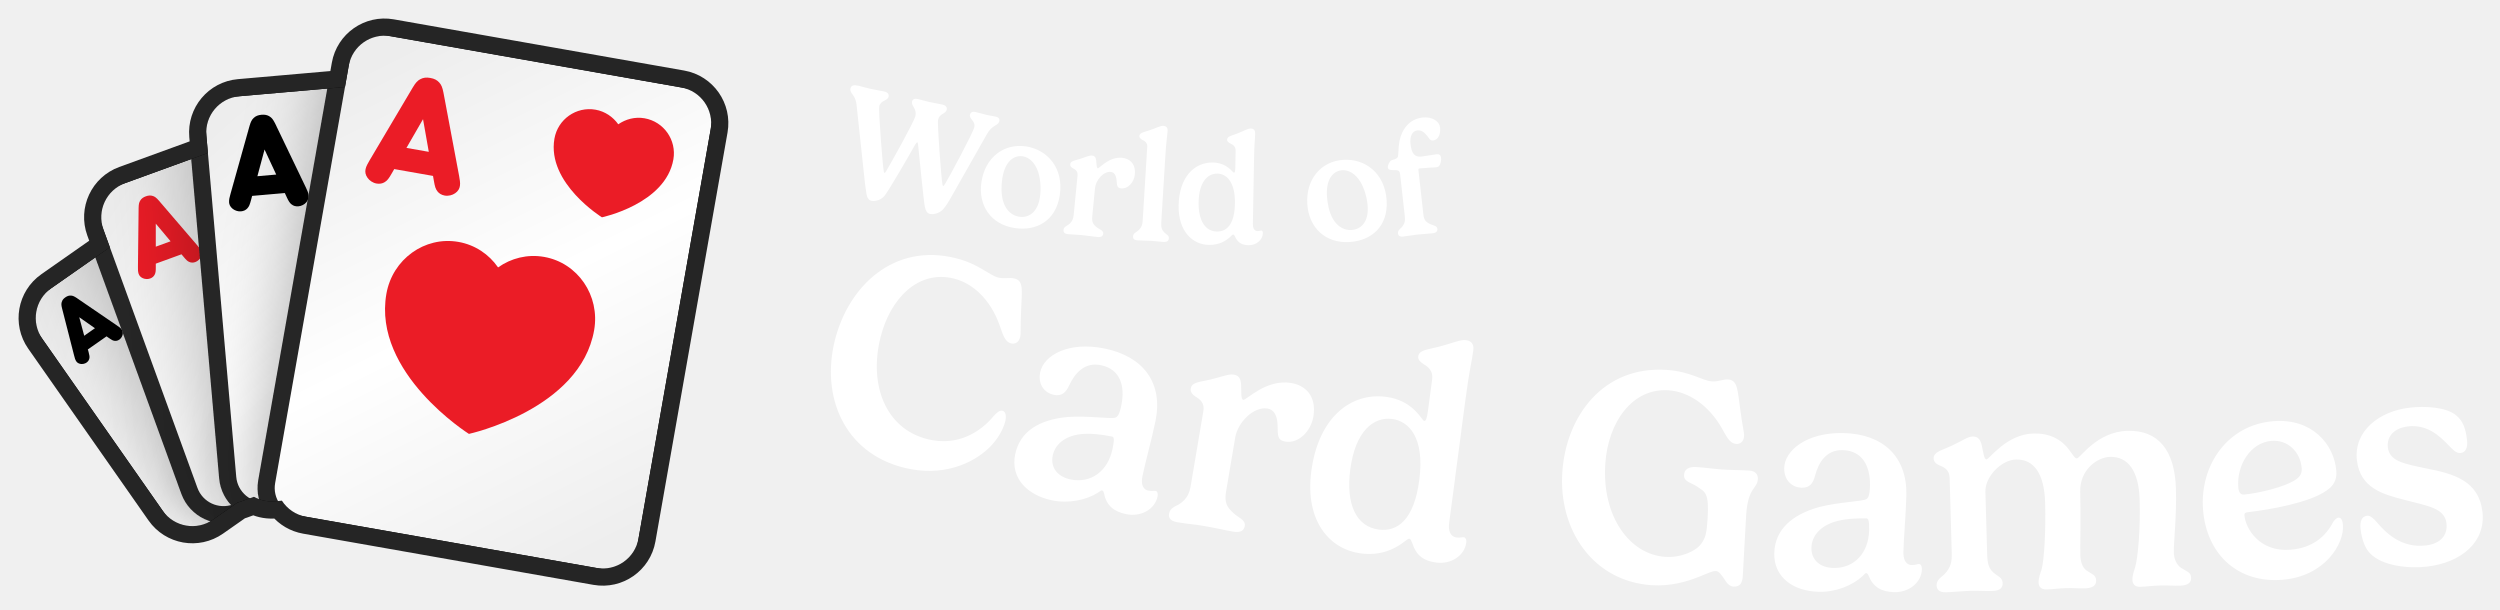
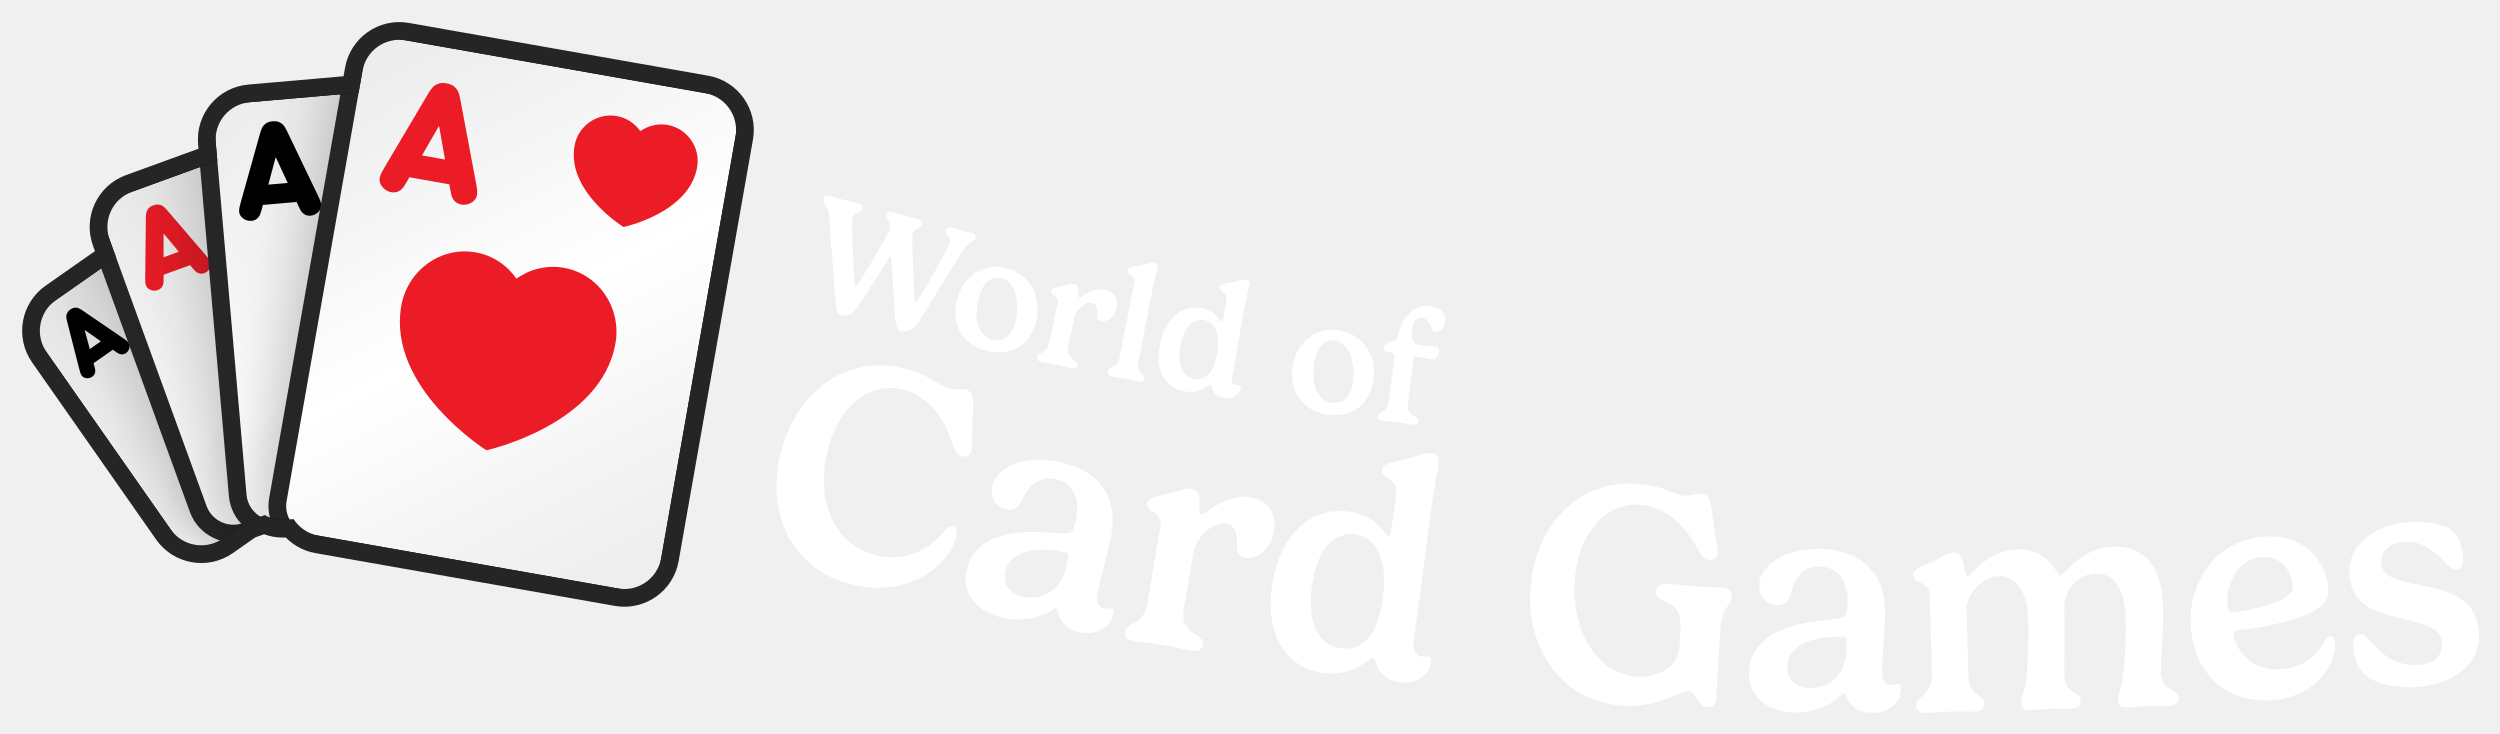
- <svg xmlns="http://www.w3.org/2000/svg" xmlns:xlink="http://www.w3.org/1999/xlink" viewBox="-3.03 -3.03 439.03 107.04" width="439.03" height="107.04">
+ <svg xmlns="http://www.w3.org/2000/svg" xmlns:xlink="http://www.w3.org/1999/xlink" viewBox="-3.54 -3.54 425.9 125.01" width="425.9" height="125.01">
  <defs>
    <rect id="path-1" x="0" y="0" width="5464" height="1280" />
    <rect id="path-3" x="0" y="0" width="1279.966" height="1280" />
    <path d="M654.667,7.381 L1041.451,230.691 C1067.755,245.877 1076.767,279.512 1061.581,305.816 L747.051,850.597 C731.865,876.902 698.23,885.914 671.926,870.727 L285.142,647.418 C271.344,639.451 262.304,626.408 259.019,612.01 L248.673,609.238 C237.588,606.268 228.207,600.115 221.247,592.027 L200.473,592.025 C198.498,592.025 196.547,591.921 194.626,591.718 L151.468,603.281 C122.13,611.142 91.974,593.731 84.112,564.393 L1.886,257.522 C-5.975,228.183 11.436,198.027 40.774,190.166 L145.477,162.11 L145.477,133.795 C145.477,103.422 170.1,78.799 200.473,78.799 L333.867,78.799 L340.716,53.24 C348.577,23.901 378.734,6.491 408.072,14.352 L563.147,55.903 L579.542,27.511 C594.728,1.207 628.363,-7.806 654.667,7.381 Z" id="path-5" />
    <filter x="-59.0%" y="-44.4%" width="218.0%" height="188.8%" filterUnits="objectBoundingBox" id="filter-7">
      <feOffset dx="0" dy="0" in="SourceAlpha" result="shadowOffsetOuter1" />
      <feGaussianBlur stdDeviation="64" in="shadowOffsetOuter1" result="shadowBlurOuter1" />
      <feColorMatrix values="0 0 0 0 0   0 0 0 0 0   0 0 0 0 0  0 0 0 0.32 0" type="matrix" in="shadowBlurOuter1" result="shadowMatrixOuter1" />
      <feMerge>
        <feMergeNode in="shadowMatrixOuter1" />
        <feMergeNode in="SourceGraphic" />
      </feMerge>
    </filter>
    <linearGradient x1="21.639%" y1="0%" x2="78.361%" y2="100%" id="linearGradient-8">
      <stop stop-color="#EDEDED" offset="0%" />
      <stop stop-color="#FFFFFF" offset="50.295%" />
      <stop stop-color="#EEEEEE" offset="100%" />
    </linearGradient>
    <filter x="-49.2%" y="-37.0%" width="198.3%" height="174.0%" filterUnits="objectBoundingBox" id="filter-9">
      <feOffset dx="0" dy="0" in="SourceAlpha" result="shadowOffsetOuter1" />
      <feGaussianBlur stdDeviation="64" in="shadowOffsetOuter1" result="shadowBlurOuter1" />
      <feColorMatrix values="0 0 0 0 0   0 0 0 0 0   0 0 0 0 0  0 0 0 0.32 0" type="matrix" in="shadowBlurOuter1" result="shadowMatrixOuter1" />
      <feMerge>
        <feMergeNode in="shadowMatrixOuter1" />
        <feMergeNode in="SourceGraphic" />
      </feMerge>
    </filter>
    <linearGradient x1="21.639%" y1="0%" x2="78.361%" y2="100%" id="linearGradient-10">
      <stop stop-color="#EDEDED" offset="0%" />
      <stop stop-color="#FFFFFF" offset="50.295%" />
      <stop stop-color="#EEEEEE" offset="100%" />
    </linearGradient>
    <filter x="-41.0%" y="-30.9%" width="181.9%" height="161.7%" filterUnits="objectBoundingBox" id="filter-11">
      <feOffset dx="0" dy="0" in="SourceAlpha" result="shadowOffsetOuter1" />
      <feGaussianBlur stdDeviation="64" in="shadowOffsetOuter1" result="shadowBlurOuter1" />
      <feColorMatrix values="0 0 0 0 0   0 0 0 0 0   0 0 0 0 0  0 0 0 0.32 0" type="matrix" in="shadowBlurOuter1" result="shadowMatrixOuter1" />
      <feMerge>
        <feMergeNode in="shadowMatrixOuter1" />
        <feMergeNode in="SourceGraphic" />
      </feMerge>
    </filter>
    <linearGradient x1="21.639%" y1="0%" x2="78.361%" y2="100%" id="linearGradient-12">
      <stop stop-color="#EDEDED" offset="0%" />
      <stop stop-color="#FFFFFF" offset="50.295%" />
      <stop stop-color="#EEEEEE" offset="100%" />
    </linearGradient>
    <filter x="-34.1%" y="-25.7%" width="168.3%" height="151.4%" filterUnits="objectBoundingBox" id="filter-13">
      <feOffset dx="0" dy="0" in="SourceAlpha" result="shadowOffsetOuter1" />
      <feGaussianBlur stdDeviation="64" in="shadowOffsetOuter1" result="shadowBlurOuter1" />
      <feColorMatrix values="0 0 0 0 0   0 0 0 0 0   0 0 0 0 0  0 0 0 0.32 0" type="matrix" in="shadowBlurOuter1" result="shadowMatrixOuter1" />
      <feMerge>
        <feMergeNode in="shadowMatrixOuter1" />
        <feMergeNode in="SourceGraphic" />
      </feMerge>
    </filter>
    <linearGradient x1="21.639%" y1="0%" x2="78.361%" y2="100%" id="linearGradient-14">
      <stop stop-color="#EDEDED" offset="0%" />
      <stop stop-color="#FFFFFF" offset="50.295%" />
      <stop stop-color="#EEEEEE" offset="100%" />
    </linearGradient>
  </defs>
  <g transform="translate(-11.594,-23.478) scale(0.11594)">
    <mask id="mask-4" fill="white">
      <use xlink:href="#path-3" />
    </mask>
    <g id="Mask" />
    <g id="Group" stroke-width="1" fill-rule="evenodd" mask="url(#mask-4)">
      <g transform="translate(700.504, 678.0126) rotate(-20) translate(-700.504, -678.0126)translate(166.0272, 238.9585)">
        <g transform="translate(-0, -0)">
          <mask id="mask-6" fill="white">
            <use xlink:href="#path-5" />
          </mask>
          <path stroke="#252525" stroke-width="26" d="M661.167,-3.877 L1047.951,219.432 C1080.473,238.209 1091.616,279.794 1072.839,312.316 L758.31,857.097 C739.533,889.619 697.948,900.762 665.426,881.986 L278.642,658.676 C264.448,650.481 253.966,637.684 248.632,622.685 L245.308,621.795 C234.009,618.767 223.884,612.979 215.705,605.026 L200.473,605.025 C198.91,605.025 197.353,604.972 195.803,604.861 L154.833,615.838 C118.559,625.557 81.275,604.031 71.555,567.758 L-10.671,260.886 C-20.39,224.613 1.136,187.328 37.41,177.609 L132.477,152.135 L132.477,133.795 C132.477,96.242 162.92,65.799 200.473,65.799 L323.892,65.799 L328.159,49.875 C337.879,13.602 375.163,-7.925 411.436,1.795 L556.877,40.764 L568.283,21.011 C587.06,-11.511 628.645,-22.654 661.167,-3.877 Z" />
          <g mask="url(#mask-6)">
            <g transform="translate(-12.346, -20.1207)">
              <g id="small_spade_1" filter="url(#filter-7)" transform="translate(210.9129, 389.3938) rotate(-15) translate(-210.9129, -389.3938)translate(49.8576, 175.5497)">
                <rect id="Background" stroke="#252525" stroke-width="26" fill="url(#linearGradient-8)" x="-13" y="-13" width="348.11" height="453.688" rx="54.996" />
                <path d="M243.897,27.593 C243.897,27.593 294.439,46.921 294.501,83.212 C294.501,98.995 281.209,111.813 264.79,111.831 C259.556,111.836 254.629,110.478 250.35,108.157 L256.538,128.766 L231.229,128.766 L237.404,108.197 C233.153,110.517 228.26,111.881 223.047,111.892 C206.62,111.901 193.284,99.118 193.266,83.326 C193.205,47.045 243.897,27.593 243.897,27.593 Z" id="Spade-small" fill="#000000" />
                <path d="M24.778,103.856 L51.007,34.253 C52.733,29.769 54.044,27.838 56.046,26.251 C58.462,24.32 61.015,23.561 64.605,23.561 C68.194,23.561 70.748,24.32 73.164,26.251 C75.165,27.838 76.477,29.769 78.202,34.253 L104.431,103.856 C106.709,109.926 108.228,114.686 103.603,119.308 C101.463,121.446 98.219,122.895 94.906,122.895 C92.214,122.895 89.798,121.998 88.073,120.412 C86.002,118.549 85.105,116.687 83.31,111.72 L81.861,107.719 L47.349,107.719 L45.899,111.72 C44.105,116.687 43.207,118.549 41.137,120.412 C39.411,121.998 36.995,122.895 34.303,122.895 C30.99,122.895 27.746,121.446 25.606,119.308 C20.982,114.686 22.5,109.926 24.778,103.856 Z M74.544,87.576 L64.605,60.259 L54.665,87.576 L74.544,87.576 Z" id="A" fill="#000000" />
              </g>
              <g id="small_diamond_1" filter="url(#filter-9)" transform="translate(351.0898, 355.5329) rotate(-360) translate(-351.0898, -355.5329)translate(157.8235, 98.9199)">
                <rect id="Background" stroke="#252525" stroke-width="26" fill="url(#linearGradient-10)" x="-13" y="-13" width="412.533" height="539.226" rx="54.996" />
                <polygon id="Diamond-small" fill="#EB1B28" points="300.954 22.074 353.401 93.826 300.954 165.557 248.485 93.826" />
                <path d="M29.802,125.878 L61.277,42.355 C63.348,36.974 64.921,34.657 67.323,32.753 C70.222,30.435 73.287,29.524 77.594,29.524 C81.901,29.524 84.966,30.435 87.865,32.753 C90.267,34.657 91.841,36.974 93.911,42.355 L125.386,125.878 C128.119,133.163 129.942,138.875 124.392,144.421 C121.824,146.987 117.932,148.725 113.956,148.725 C110.725,148.725 107.826,147.649 105.756,145.745 C103.271,143.51 102.194,141.275 100.041,135.315 L98.301,130.514 L56.887,130.514 L55.148,135.315 C52.994,141.275 51.917,143.51 49.432,145.745 C47.362,147.649 44.463,148.725 41.232,148.725 C37.257,148.725 33.364,146.987 30.796,144.421 C25.247,138.875 27.069,133.163 29.802,125.878 Z M89.521,106.343 L77.594,73.562 L65.667,106.343 L89.521,106.343 Z" id="A" fill="#EB1B28" />
              </g>
              <g id="small_clover_1" filter="url(#filter-11)" transform="translate(511.6136, 377.7066) rotate(-345) translate(-511.6136, -377.7066)translate(279.6941, 69.771)">
                <rect id="Background" stroke="#252525" stroke-width="26" fill="url(#linearGradient-12)" x="-13" y="-13" width="489.839" height="641.871" rx="54.996" />
                <path d="M347.866,39.734 C367.599,39.734 383.595,55.536 383.595,75.06 C383.595,84.425 379.905,92.946 373.883,99.274 C378.307,97.333 383.203,96.253 388.353,96.253 C408.072,96.253 424.081,112.082 424.081,131.58 C424.081,151.104 408.072,166.919 388.353,166.919 C372.39,166.919 358.858,156.556 354.282,142.251 C354.334,142.684 354.408,143.092 354.506,143.474 C358.945,160.826 367.798,185.424 367.798,185.424 L328,185.424 C328,185.424 336.827,160.734 341.253,143.474 C341.354,143.079 341.428,142.656 341.479,142.206 C336.916,156.534 323.372,166.919 307.393,166.919 C287.646,166.919 271.677,151.104 271.677,131.58 C271.677,112.082 287.646,96.253 307.393,96.253 C312.539,96.253 317.432,97.331 321.855,99.271 C315.837,92.944 312.15,84.424 312.15,75.06 C312.15,55.536 328.133,39.734 347.866,39.734 Z" id="Clover-small" fill="#000000" />
                <path d="M28.576,146.475 L66.345,46.247 C68.83,39.79 70.719,37.009 73.601,34.724 C77.08,31.943 80.758,30.85 85.926,30.85 C91.095,30.85 94.772,31.943 98.251,34.724 C101.133,37.009 103.022,39.79 105.507,46.247 L143.276,146.475 C146.556,155.216 148.743,162.07 142.084,168.726 C139.003,171.805 134.331,173.891 129.56,173.891 C125.684,173.891 122.205,172.6 119.72,170.315 C116.738,167.633 115.446,164.951 112.862,157.799 L110.775,152.038 L61.078,152.038 L58.99,157.799 C56.406,164.951 55.114,167.633 52.132,170.315 C49.647,172.6 46.168,173.891 42.292,173.891 C37.521,173.891 32.85,171.805 29.768,168.726 C23.109,162.07 25.296,155.216 28.576,146.475 Z M100.239,123.032 L85.926,83.696 L71.613,123.032 L100.239,123.032 Z" id="A" fill="#000000" />
              </g>
              <g id="small_heart_1" filter="url(#filter-13)" transform="translate(675.6425, 459.1748) rotate(-330) translate(-675.6425, -459.1748)translate(397.3371, 89.6494)">
                <rect id="Background" stroke="#252525" stroke-width="26" fill="url(#linearGradient-14)" x="-13" y="-13" width="582.611" height="765.051" rx="54.996" />
                <path d="M341.635,288.824 C315.976,288.845 292.736,299.456 275.815,316.611 C258.851,299.507 235.579,288.948 209.909,288.989 C158.08,289.041 116.117,332.207 116.16,385.365 C116.309,507.485 276.113,572.616 276.113,572.616 C276.113,572.616 435.789,507.092 435.619,384.932 C435.544,331.774 393.497,288.752 341.635,288.824" id="Heart-big" fill="#EB1B28" />
                <path d="M417.458,71.521 C407.751,61.933 394.392,55.711 379.689,55.711 C350.027,55.745 325.983,79.908 326.015,109.677 C326.095,178.084 417.593,214.563 417.593,214.563 C417.593,214.563 508.981,177.883 508.901,109.459 C508.854,79.674 484.777,55.594 455.084,55.627 C440.412,55.627 427.165,61.899 417.458,71.521 Z" id="Heart-small" fill="#EB1B28" />
                <path d="M56.059,190.564 L101.383,70.289 C104.365,62.541 106.631,59.203 110.09,56.462 C114.264,53.124 118.677,51.813 124.88,51.813 C131.082,51.813 135.495,53.124 139.67,56.462 C143.129,59.203 145.395,62.541 148.377,70.289 L193.701,190.564 C197.637,201.054 200.261,209.278 192.269,217.265 C188.572,220.96 182.966,223.464 177.241,223.464 C172.589,223.464 168.415,221.914 165.433,219.172 C161.855,215.954 160.304,212.735 157.203,204.153 L154.698,197.239 L95.061,197.239 L92.556,204.153 C89.455,212.735 87.905,215.954 84.327,219.172 C81.345,221.914 77.17,223.464 72.518,223.464 C66.793,223.464 61.187,220.96 57.49,217.265 C49.499,209.278 52.123,201.054 56.059,190.564 Z M142.055,162.432 L124.88,115.228 L107.704,162.432 L142.055,162.432 Z" id="A" fill="#EB1B28" />
              </g>
            </g>
          </g>
        </g>
      </g>
    </g>
  </g>
-   <path fill="#ffffff" d="M157.64 22.44C157.83 22.13 157.98 21.95 158.05 21.96C158.11 21.98 158.17 22.1 158.19 22.32C158.41 24.31 159.16 32.26 159.4 33.37C159.56 34.01 159.77 34.43 160.31 34.55C160.65 34.63 161.76 34.59 162.54 33.78C162.96 33.34 163.61 32.34 164.09 31.45L170.3 20.5C171.22 18.85 172.27 19.09 172.46 18.25C172.55 17.86 172.34 17.56 171.87 17.46C171.42 17.35 170.81 17.28 170.34 17.17C169.83 17.05 168.78 16.75 168.33 16.65C167.67 16.5 167.39 16.75 167.31 17.11C167.13 17.91 168.33 18.18 168.07 19.33C167.87 20.22 163.62 28.19 162.95 29.24C162.78 29.49 162.66 29.66 162.59 29.65C162.55 29.64 162.52 29.53 162.47 29.34C162.28 28.3 161.54 18.73 161.71 17.99C161.96 16.89 163.06 16.98 163.22 16.25C163.33 15.74 163 15.45 162.42 15.32C161.83 15.19 161.09 15.09 160.16 14.88C159.66 14.77 158.6 14.46 158.13 14.36C157.51 14.22 157.21 14.46 157.13 14.83C156.96 15.61 158.03 15.99 157.72 17.36C157.49 18.39 153.16 26.09 152.63 26.96C152.54 27.11 152.38 27.35 152.29 27.33C152.23 27.32 152.19 27.2 152.17 27.08C151.97 25.99 151.22 16.33 151.37 15.66C151.62 14.55 152.84 14.71 153.01 13.96C153.11 13.53 152.89 13.18 152.26 13.04C151.65 12.9 150.71 12.76 149.72 12.54C148.77 12.33 148.28 12.15 147.75 12.03C146.9 11.84 146.45 11.94 146.32 12.51C146.23 12.9 146.48 13.3 146.67 13.53C147.14 14.11 147.32 14.73 147.39 15.37L148.88 29.27C148.98 30.04 149.12 30.98 149.14 31.07C149.26 31.69 149.5 32.12 150.05 32.25C150.38 32.32 151.45 32.28 152.22 31.46C152.87 30.77 156.55 24.4 157.64 22.44ZM176.58 24.42C177.7 24.59 178.72 25.51 179.28 27.16C179.69 28.42 179.82 30.12 179.6 31.56C179.19 34.34 177.56 35.27 175.96 35.03C174.84 34.87 173.7 34.07 173.17 32.43C172.75 31.11 172.8 29.53 172.98 28.34C173.43 25.35 174.98 24.18 176.58 24.42ZM169.32 28.94C168.71 33.03 170.97 36.4 175.19 37.02C178.95 37.59 182.4 35.79 183.08 31.24C183.8 26.45 180.87 23.24 177.15 22.68C173.24 22.1 169.96 24.65 169.32 28.94ZM192.05 27.16C192.64 27.22 192.97 27.76 193.05 28.62C193.15 29.48 193.07 29.98 193.87 30.05C195.07 30.17 196.13 28.96 196.26 27.61C196.45 25.66 195.28 24.8 194.03 24.68C191.71 24.45 190.05 26.55 189.76 26.52C189.53 26.5 189.54 25.79 189.47 25.13C189.39 24.53 189.16 24.33 188.73 24.28C188.28 24.24 187.81 24.5 186.62 24.88C185.69 25.18 184.97 25.22 184.91 25.82C184.88 26.15 185.11 26.36 185.38 26.52C185.85 26.75 186.27 27.07 186.2 27.78L185.53 34.63C185.46 35.34 185.3 35.92 184.57 36.45C184.28 36.65 183.78 36.83 183.73 37.36C183.7 37.7 183.86 38.02 184.52 38.09C185.66 38.2 186.02 38.16 186.87 38.25C188.04 38.36 188.95 38.52 189.68 38.59C190.42 38.66 190.67 38.39 190.71 38C190.77 37.43 190.02 37.25 189.62 36.92C188.91 36.38 188.69 35.94 188.78 34.99L189.27 29.99C189.41 28.61 190.74 27.03 192.05 27.16ZM202.01 19.96C202.05 19.38 201.77 19.1 201.28 19.07C200.74 19.03 200.05 19.46 198.72 19.89C197.81 20.19 197.1 20.28 197.06 20.85C197.04 21.18 197.31 21.37 197.59 21.54C198.06 21.74 198.48 22.09 198.44 22.72L197.64 35.7C197.6 36.4 197.45 36.99 196.74 37.55C196.46 37.76 195.97 37.96 195.94 38.48C195.91 38.83 196.09 39.14 196.75 39.18C197.63 39.24 198.28 39.21 199.11 39.26C199.78 39.3 200.62 39.42 201.23 39.46C201.97 39.5 202.21 39.23 202.23 38.83C202.27 38.29 201.82 38.18 201.45 37.8C201.06 37.42 200.84 37.02 200.9 36.06L201.6 24.69C201.79 21.46 201.94 21.11 202.01 19.96ZM210.67 37.63C208.6 37.59 207.41 35.69 207.46 32.45C207.53 28.96 209.02 27.43 210.75 27.46C212.26 27.48 213.91 28.77 213.84 32.73C213.77 36.36 212.41 37.66 210.67 37.63ZM216.22 40.03C217.58 40.06 218.72 39.11 218.74 37.92C218.75 37.61 218.6 37.45 218.49 37.45C218.28 37.45 218.15 37.55 217.81 37.55C217.2 37.54 216.98 36.95 216.99 36.35L217.19 25.14C217.24 21.91 217.37 21.56 217.39 20.4C217.4 19.82 217.12 19.55 216.62 19.54C216.08 19.53 215.39 19.99 214.08 20.48C213.18 20.82 212.47 20.93 212.46 21.51C212.45 21.84 212.76 22.01 213.04 22.17C213.52 22.36 213.97 22.74 213.96 23.4L213.91 26.27C213.89 27.13 213.81 27.3 213.67 27.3C213.43 27.3 212.51 25.56 209.96 25.51C206.77 25.45 204.04 28.01 203.95 33.04C203.87 37.67 206.46 39.93 209.26 39.98C211.13 40.01 212.29 39.22 212.92 38.65C213.24 38.36 213.41 38.15 213.53 38.15C213.67 38.15 213.75 38.33 213.86 38.53C214.35 39.61 215.09 40.01 216.22 40.03ZM232.69 26.86C233.82 26.79 235.01 27.47 235.91 28.96C236.58 30.11 237.06 31.75 237.15 33.2C237.33 36.01 235.93 37.26 234.32 37.36C233.19 37.44 231.91 36.9 231.04 35.4C230.36 34.2 230.08 32.65 230 31.45C229.8 28.43 231.08 26.97 232.69 26.86ZM226.55 32.81C226.81 36.94 229.73 39.75 233.99 39.47C237.79 39.23 240.78 36.74 240.48 32.15C240.17 27.32 236.63 24.79 232.87 25.04C228.94 25.29 226.27 28.48 226.55 32.81ZM246.07 26.91C246.03 26.61 246.15 26.56 246.24 26.55C246.7 26.49 248.91 26.37 249.24 26.34C249.45 26.31 249.6 26.24 249.7 26.12C249.98 25.75 250.09 25.09 250.04 24.68C249.98 24.16 249.67 24.01 249.24 24.06C248.88 24.1 247.11 24.41 246.61 24.46C245.34 24.61 244.85 23.87 244.67 22.22C244.53 20.96 244.95 19.97 245.88 19.87C246.69 19.78 247.18 20.32 247.66 20.9C247.95 21.27 248.11 21.7 248.63 21.64C249.65 21.53 249.98 20.35 249.86 19.35C249.75 18.31 248.55 17.42 246.77 17.61C244.46 17.87 243.14 19.71 242.73 21.74C242.52 22.84 242.59 24.26 242.42 24.58C242.15 24.99 241.56 24.97 241.22 25.18C240.99 25.37 240.65 25.98 240.69 26.39C240.75 26.87 241.23 26.84 242.17 26.85C242.58 26.87 242.79 27.06 242.84 27.51L243.67 34.93C243.75 35.63 243.71 36.23 243.1 36.91C242.86 37.16 242.41 37.44 242.47 37.96C242.51 38.31 242.73 38.59 243.39 38.51C244.25 38.42 244.95 38.27 245.73 38.18C246.89 38.05 247.77 38.03 248.51 37.94C249.25 37.86 249.43 37.55 249.39 37.15C249.33 36.59 248.56 36.54 248.09 36.31C247.29 35.91 247.03 35.55 246.93 34.61Z" />
-   <path fill="#ffffff" d="M143.58 56.74C141.14 66.5 145.11 76.44 155.71 79.1C162.38 80.77 167.74 78.47 170.75 75.53C172.21 74.07 173.15 72.39 173.51 70.94C173.7 70.22 173.66 69.26 173.02 69.1C172.5 68.97 171.96 69.49 171.44 70.07C169.24 72.72 165.25 75.44 159.84 74.09C152.48 72.24 149.51 64.55 151.6 56.21C153.32 49.33 158.26 44.33 164.49 45.89C168 46.77 170.87 49.73 172.38 53.73C173.03 55.42 173.3 56.96 174.53 57.27C175.2 57.44 175.88 57.12 176.12 56.17C176.29 55.5 176.14 54.58 176.3 51.29C176.41 48.03 176.79 46.29 175.14 45.88C174.24 45.65 173.36 45.98 172.28 45.71C170.61 45.29 168.91 43.33 164.82 42.31C154.01 39.6 145.99 47.12 143.58 56.74ZM192.35 75.77C191.54 79.75 188.52 81.89 184.99 81.17C182.75 80.71 181.4 79.13 181.84 76.97C182.22 75.13 183.81 73.56 186.76 73.21C188.34 73.05 190.12 73.2 192.28 73.64C192.62 73.71 192.68 74.21 192.35 75.77ZM184.48 70.2C179.59 70.63 176.08 72.67 175.25 76.75C174.39 80.91 177.35 83.93 181.74 84.84C184.71 85.44 187.77 84.77 189.8 83.48C190.05 83.32 190.32 83.05 190.5 83.09C190.68 83.12 190.8 83.36 190.85 83.62C191.24 85.68 192.53 86.81 194.74 87.26C197.34 87.8 199.79 86.4 200.25 84.17C200.37 83.57 200.17 83.23 199.96 83.19C199.57 83.11 199.27 83.26 198.65 83.13C197.5 82.9 197.36 81.73 197.6 80.59C198.08 78.22 199.19 74.28 199.89 70.9C201.27 64.16 197.69 59.55 190.98 58.18C184.61 56.87 180.26 59.36 179.64 62.35C179.17 64.64 180.57 66.01 182.03 66.31C183.46 66.6 184.15 65.88 184.72 64.67C185.78 62.39 187.52 60.53 190.3 61.1C193.73 61.8 194.58 64.8 193.89 68.15C193.56 69.79 193.21 70.15 192.88 70.3C192.17 70.61 188.05 69.93 184.48 70.2ZM219.59 68.72C220.72 68.91 221.29 70 221.33 71.65C221.4 73.33 221.19 74.27 222.7 74.52C224.98 74.91 227.18 72.72 227.61 70.16C228.24 66.44 226.12 64.63 223.74 64.23C219.32 63.48 215.85 67.28 215.3 67.19C214.86 67.12 214.98 65.76 214.92 64.49C214.85 63.32 214.44 62.9 213.63 62.76C212.76 62.62 211.83 63.05 209.5 63.63C207.67 64.07 206.28 64.05 206.08 65.2C205.98 65.83 206.39 66.25 206.9 66.61C207.75 67.1 208.53 67.77 208.3 69.13L206.09 82.19C205.87 83.52 205.47 84.61 203.99 85.55C203.42 85.88 202.43 86.17 202.27 87.17C202.16 87.82 202.42 88.46 203.68 88.67C205.85 89.04 206.56 89.02 208.18 89.3C210.4 89.67 212.13 90.1 213.52 90.33C214.93 90.57 215.44 90.09 215.57 89.33C215.75 88.26 214.35 87.81 213.63 87.12C212.34 85.99 211.98 85.12 212.28 83.31L213.89 73.79C214.34 71.15 217.11 68.3 219.59 68.72ZM239.1 89.97C235.15 89.45 233.28 85.56 234.1 79.37C234.98 72.72 238.16 70.11 241.47 70.55C244.34 70.93 247.21 73.74 246.21 81.29C245.3 88.21 242.42 90.4 239.1 89.97ZM249.18 95.76C251.78 96.11 254.16 94.55 254.46 92.28C254.54 91.68 254.28 91.35 254.07 91.32C253.68 91.27 253.41 91.45 252.76 91.36C251.6 91.21 251.3 90.05 251.45 88.89L254.27 67.52C255.08 61.37 255.41 60.71 255.7 58.5C255.84 57.4 255.36 56.83 254.41 56.7C253.38 56.57 251.95 57.29 249.35 57.93C247.55 58.39 246.17 58.45 246.03 59.56C245.94 60.19 246.48 60.58 247 60.94C247.87 61.41 248.65 62.23 248.48 63.5L247.76 68.97C247.54 70.6 247.34 70.92 247.08 70.89C246.63 70.83 245.25 67.3 240.38 66.66C234.3 65.86 228.52 70.15 227.25 79.73C226.09 88.57 230.56 93.44 235.9 94.15C239.45 94.62 241.84 93.35 243.17 92.4C243.85 91.93 244.22 91.55 244.46 91.58C244.72 91.62 244.83 91.98 244.99 92.38C245.7 94.56 247.02 95.48 249.18 95.76ZM287.02 99.74C290.41 99.96 293.31 99.07 295.31 98.27C296.67 97.75 297.67 97.21 298.33 97.25C298.83 97.29 299.27 97.93 299.7 98.54C300.23 99.48 300.78 99.94 301.36 99.98C302.58 100.06 302.95 99.32 303.03 98.07C303.14 96.46 303.44 90.09 303.62 87.39C303.95 82.44 305.55 82.89 305.67 81.12C305.72 80.3 305.26 79.68 304.17 79.61C302.34 79.49 301.09 79.54 299.42 79.42C298.2 79.34 296.31 79.08 294.93 78.99C293.5 78.89 292.77 79.4 292.71 80.35C292.62 81.65 294.13 81.75 295.09 82.48C296.39 83.37 297.15 83.47 296.84 88.13C296.68 90.52 296.52 91.38 295.73 92.45C294.79 93.77 292.15 94.95 289.4 94.76C283.15 94.34 278.25 87.65 278.88 78.39C279.36 71.18 283.58 65.08 289.98 65.51C293.58 65.76 296.93 68.16 299.14 71.82C300.07 73.38 300.61 74.85 301.88 74.93C302.57 74.98 303.18 74.54 303.25 73.56C303.29 72.87 302.98 72 302.56 68.73C302.09 65.5 302.15 63.73 300.46 63.61C299.53 63.55 298.73 64.03 297.62 63.95C295.9 63.84 293.88 62.21 289.67 61.93C278.54 61.18 271.99 70 271.33 79.9C270.65 89.94 276.64 99.04 287.02 99.74ZM325.21 90.09C325.12 94.15 322.53 96.8 318.93 96.71C316.64 96.66 315.03 95.35 315.08 93.15C315.12 91.26 316.41 89.44 319.24 88.57C320.77 88.13 322.55 87.96 324.75 88.01C325.1 88.01 325.24 88.49 325.21 90.09ZM316.46 86.01C311.73 87.31 308.65 89.95 308.55 94.12C308.46 98.36 311.9 100.8 316.39 100.9C319.41 100.97 322.31 99.76 324.07 98.13C324.29 97.92 324.51 97.61 324.69 97.61C324.88 97.62 325.03 97.83 325.13 98.08C325.89 100.03 327.35 100.91 329.61 100.96C332.26 101.02 334.43 99.22 334.48 96.93C334.49 96.32 334.23 96.03 334.02 96.02C333.62 96.01 333.35 96.22 332.72 96.2C331.55 96.18 331.2 95.05 331.23 93.89C331.28 91.47 331.67 87.39 331.75 83.94C331.9 77.07 327.56 73.18 320.71 73.02C314.21 72.87 310.37 76.1 310.3 79.16C310.25 81.49 311.87 82.59 313.35 82.62C314.81 82.66 315.36 81.82 315.71 80.53C316.35 78.1 317.72 75.95 320.56 76.02C324.07 76.1 325.44 78.89 325.36 82.31C325.32 83.98 325.05 84.4 324.75 84.61C324.1 85.04 319.93 85.11 316.46 86.01ZM361.69 77.47C361.34 77.48 361.09 76.99 360.51 76.21C358.96 73.97 356.7 73.02 354.05 73.1C349.3 73.23 346.32 77.64 345.81 77.65C345.39 77.67 345.25 76.32 344.97 75.08C344.67 73.94 344.16 73.61 343.36 73.63C342.49 73.66 341.82 74.26 339.64 75.28C337.94 76.07 336.51 76.32 336.54 77.49C336.56 78.18 337.13 78.51 337.64 78.73C338.5 79.06 339.31 79.54 339.35 80.92L339.72 94.15C339.76 95.51 339.6 96.65 338.39 97.86C337.93 98.29 337.04 98.77 337.06 99.78C337.08 100.44 337.47 101.02 338.69 100.98C340.34 100.93 341.63 100.77 343.14 100.72C344.44 100.69 345.51 100.79 346.89 100.75C348.27 100.71 348.68 100.14 348.66 99.37C348.63 98.34 347.8 98.2 347.06 97.53C346.3 96.86 345.99 96.13 345.94 94.3L345.63 83.34C345.55 80.66 348.44 77.74 350.99 77.67C354.07 77.58 355.97 80.02 356.12 85.25C356.26 90.45 355.93 95.42 355.49 97C355.32 97.51 354.95 98.43 354.97 99.27C354.99 99.94 355.35 100.51 356.36 100.48C357.69 100.45 358.27 100.3 359.88 100.25C361.24 100.21 361.96 100.33 363.15 100.29C364.56 100.25 365.1 99.71 365.08 98.91C365.05 97.9 364.28 97.79 363.38 97.15C362.6 96.56 362.33 95.51 362.3 94.48C362.25 92.72 362.41 88.23 362.28 83.35C362.17 79.56 365.19 77.27 367.52 77.2C370.6 77.12 372.58 79.56 372.72 84.78C372.87 89.98 372.4 94.96 371.94 96.54C371.8 97.05 371.42 97.96 371.45 98.81C371.47 99.47 371.83 100.05 372.81 100.02C374.16 99.98 374.74 99.83 376.36 99.79C377.69 99.75 378.67 99.86 379.84 99.82C381.24 99.78 381.79 99.24 381.76 98.44C381.74 97.43 380.94 97.32 379.99 96.69C379.15 96.12 378.75 95.05 378.72 94.01C378.67 92.26 379.23 87.71 379.09 82.82C378.9 76.01 375.96 72.48 370.6 72.63C365.14 72.78 362.3 77.46 361.69 77.47ZM401.18 79.22C401.23 79.96 400.98 80.52 400.41 80.99C398.48 82.55 393.06 83.66 391.05 83.82C390.41 83.87 390.11 83.39 390.04 82.57C389.74 78.65 392.17 74.68 395.9 74.39C398.68 74.17 400.94 76.26 401.18 79.22ZM405.55 83.11C406.67 82.36 407.38 81.35 407.26 79.71C406.88 74.92 402.94 70.41 396.24 70.93C388.12 71.56 383.25 78.71 383.85 86.49C384.46 94.27 389.92 99.4 397.75 98.79C405.29 98.2 408.67 92.4 408.42 89.2C408.35 88.24 408.05 87.84 407.63 87.88C407.31 87.9 406.97 88.25 406.7 88.64C405.48 91.02 403.23 93.2 399.18 93.51C393.7 93.94 391.29 89.71 391.12 87.46C391.09 87.09 391.27 86.97 391.77 86.91C395.59 86.47 402.55 85.26 405.55 83.11ZM420.16 68.56C414.81 69.16 410.29 72.67 410.87 77.78C411.42 82.69 415.47 83.78 419.13 84.73C423.29 85.83 426.29 86.16 426.6 88.88C426.84 90.96 425.54 92.47 422.98 92.76C418.63 93.25 416 90.56 414.41 88.73C413.79 88 413.22 87.48 412.67 87.54C411.75 87.65 411.36 88.44 411.52 89.92C411.74 91.81 412.36 93.35 413.18 94.14C415.3 96.38 419.97 96.84 423.11 96.48C429.23 95.79 433.51 92.13 432.92 86.88C432.3 81.37 427.81 80.16 423.14 79.25C419.06 78.4 416.58 77.96 416.3 75.51C416.1 73.69 417.33 72.14 419.87 71.85C423.16 71.48 425.28 73.45 426.7 74.89C427.58 75.78 428.23 76.62 429.1 76.52C429.92 76.43 430.37 75.65 430.21 74.26C429.98 72.2 429.48 70.87 428.3 69.91C426.53 68.42 422.75 68.26 420.16 68.56Z" />
+   <path fill="#ffffff" d="M147.72 40.66C147.91 40.36 148.07 40.18 148.14 40.2C148.21 40.22 148.26 40.35 148.27 40.56C148.43 42.56 148.91 50.52 149.11 51.65C149.24 52.29 149.45 52.72 149.98 52.86C150.32 52.94 151.43 52.95 152.23 52.16C152.67 51.73 153.35 50.75 153.86 49.89L160.44 39.15C161.41 37.53 162.45 37.8 162.67 36.98C162.77 36.59 162.58 36.28 162.11 36.16C161.66 36.04 161.05 35.94 160.59 35.82C160.08 35.69 159.04 35.35 158.6 35.23C157.95 35.06 157.66 35.3 157.56 35.66C157.36 36.45 158.55 36.76 158.25 37.91C158.02 38.79 153.5 46.61 152.79 47.64C152.62 47.88 152.49 48.05 152.42 48.03C152.38 48.02 152.35 47.91 152.32 47.72C152.16 46.68 151.74 37.09 151.94 36.35C152.22 35.26 153.31 35.39 153.5 34.66C153.63 34.16 153.31 33.86 152.74 33.71C152.15 33.56 151.41 33.44 150.49 33.2C150 33.07 148.94 32.72 148.48 32.6C147.86 32.44 147.56 32.68 147.46 33.04C147.26 33.81 148.32 34.23 147.97 35.59C147.71 36.61 143.12 44.16 142.56 45.01C142.46 45.15 142.3 45.4 142.2 45.37C142.15 45.36 142.11 45.23 142.1 45.12C141.93 44.02 141.51 34.34 141.68 33.67C141.97 32.58 143.18 32.78 143.38 32.03C143.49 31.6 143.28 31.25 142.65 31.09C142.05 30.93 141.11 30.76 140.14 30.5C139.19 30.26 138.71 30.06 138.18 29.92C137.34 29.71 136.89 29.79 136.74 30.36C136.64 30.75 136.87 31.15 137.06 31.39C137.5 31.99 137.66 32.61 137.71 33.25L138.74 47.19C138.81 47.97 138.92 48.91 138.94 49C139.03 49.62 139.26 50.07 139.8 50.21C140.13 50.29 141.2 50.29 142 49.5C142.67 48.83 146.56 42.59 147.72 40.66ZM167.02 43.81C168.13 44.06 169.07 45.06 169.51 46.74C169.82 48.03 169.81 49.74 169.48 51.16C168.85 53.9 167.15 54.7 165.58 54.34C164.48 54.08 163.41 53.2 163 51.52C162.68 50.17 162.86 48.6 163.13 47.43C163.81 44.48 165.45 43.45 167.02 43.81ZM159.44 47.74C158.51 51.78 160.5 55.31 164.65 56.26C168.37 57.12 171.95 55.59 172.98 51.11C174.06 46.39 171.4 42.96 167.73 42.11C163.88 41.23 160.41 43.52 159.44 47.74ZM182.53 48.08C183.11 48.2 183.38 48.78 183.37 49.63C183.37 50.51 183.24 50.99 184.03 51.15C185.2 51.4 186.39 50.31 186.67 48.98C187.07 47.07 186 46.08 184.78 45.82C182.49 45.35 180.61 47.25 180.33 47.19C180.1 47.14 180.19 46.44 180.19 45.78C180.17 45.17 179.97 44.95 179.55 44.86C179.1 44.76 178.61 44.97 177.39 45.22C176.43 45.42 175.7 45.38 175.58 45.97C175.51 46.3 175.72 46.52 175.97 46.72C176.41 46.99 176.8 47.36 176.65 48.06L175.24 54.8C175.1 55.49 174.87 56.05 174.08 56.5C173.78 56.66 173.26 56.8 173.15 57.31C173.08 57.65 173.21 57.98 173.86 58.12C174.98 58.35 175.34 58.36 176.18 58.53C177.33 58.78 178.22 59.03 178.93 59.18C179.66 59.33 179.94 59.1 180.02 58.7C180.14 58.15 179.42 57.89 179.06 57.52C178.41 56.9 178.24 56.44 178.43 55.51L179.46 50.59C179.75 49.23 181.24 47.81 182.53 48.08ZM193.61 42.22C193.72 41.65 193.49 41.34 193 41.24C192.47 41.14 191.73 41.48 190.36 41.73C189.41 41.91 188.69 41.9 188.58 42.47C188.52 42.79 188.76 43.01 189.02 43.21C189.46 43.48 189.83 43.88 189.71 44.5L187.22 57.26C187.09 57.95 186.87 58.51 186.09 58.98C185.79 59.14 185.27 59.28 185.17 59.8C185.1 60.14 185.23 60.47 185.88 60.6C186.75 60.77 187.4 60.82 188.21 60.98C188.88 61.11 189.69 61.34 190.29 61.46C191.02 61.6 191.29 61.36 191.37 60.96C191.47 60.43 191.04 60.27 190.73 59.84C190.39 59.41 190.22 58.98 190.4 58.05L192.58 46.86C193.2 43.69 193.39 43.36 193.61 42.22ZM199.92 61.03C197.88 60.67 197 58.6 197.56 55.41C198.17 51.97 199.88 50.69 201.6 51C203.08 51.26 204.5 52.79 203.81 56.69C203.18 60.26 201.63 61.33 199.92 61.03ZM205.02 64.27C206.37 64.51 207.63 63.75 207.84 62.59C207.9 62.27 207.77 62.1 207.67 62.08C207.46 62.04 207.32 62.13 206.98 62.07C206.38 61.96 206.25 61.35 206.36 60.75L208.31 49.72C208.88 46.54 209.06 46.21 209.26 45.06C209.36 44.49 209.12 44.19 208.63 44.1C208.1 44 207.34 44.35 205.98 44.62C205.03 44.82 204.32 44.82 204.21 45.39C204.16 45.72 204.43 45.93 204.69 46.13C205.13 46.39 205.51 46.84 205.4 47.49L204.9 50.32C204.75 51.16 204.64 51.32 204.5 51.3C204.27 51.26 203.63 49.39 201.12 48.95C197.98 48.39 194.87 50.49 194 55.44C193.19 60 195.4 62.64 198.16 63.13C199.99 63.45 201.26 62.85 201.98 62.39C202.34 62.16 202.54 61.97 202.66 61.99C202.8 62.01 202.85 62.21 202.92 62.41C203.24 63.56 203.91 64.07 205.02 64.27ZM223.89 54.47C225.02 54.63 226.04 55.54 226.61 57.19C227.03 58.45 227.16 60.15 226.95 61.59C226.55 64.37 224.93 65.31 223.33 65.08C222.21 64.92 221.07 64.13 220.52 62.49C220.1 61.17 220.14 59.59 220.32 58.4C220.75 55.41 222.3 54.24 223.89 54.47ZM216.66 59.02C216.07 63.11 218.34 66.47 222.57 67.08C226.34 67.62 229.78 65.8 230.43 61.25C231.12 56.46 228.18 53.26 224.45 52.72C220.55 52.16 217.28 54.73 216.66 59.02ZM237.27 57.51C237.31 57.21 237.43 57.18 237.52 57.19C237.98 57.25 240.16 57.65 240.49 57.69C240.69 57.72 240.86 57.68 240.99 57.59C241.34 57.3 241.6 56.68 241.65 56.27C241.72 55.75 241.45 55.53 241.01 55.48C240.66 55.43 238.86 55.32 238.37 55.26C237.1 55.1 236.8 54.27 237.01 52.62C237.16 51.36 237.8 50.5 238.73 50.62C239.54 50.72 239.89 51.36 240.22 52.04C240.42 52.47 240.47 52.92 240.99 52.99C242.01 53.11 242.6 52.05 242.73 51.05C242.86 50.01 241.9 48.86 240.12 48.63C237.82 48.34 236.11 49.83 235.23 51.7C234.77 52.72 234.51 54.12 234.27 54.39C233.9 54.72 233.34 54.57 232.96 54.69C232.7 54.82 232.21 55.33 232.16 55.74C232.1 56.22 232.58 56.31 233.5 56.54C233.88 56.65 234.05 56.88 233.99 57.34L233.06 64.74C232.97 65.44 232.79 66.02 232.04 66.54C231.75 66.72 231.25 66.89 231.18 67.41C231.14 67.76 231.29 68.08 231.95 68.16C232.81 68.27 233.52 68.29 234.3 68.39C235.46 68.54 236.32 68.71 237.06 68.81C237.8 68.9 238.05 68.64 238.1 68.24C238.17 67.68 237.44 67.45 237.03 67.12C236.35 66.55 236.18 66.14 236.3 65.19Z" />
+   <path fill="#ffffff" d="M129.44 73.69C126.99 83.45 130.96 93.39 141.57 96.05C148.23 97.72 153.6 95.42 156.6 92.48C158.07 91.01 159.01 89.34 159.37 87.89C159.55 87.17 159.52 86.21 158.87 86.05C158.36 85.92 157.82 86.44 157.29 87.02C155.09 89.67 151.1 92.39 145.69 91.04C138.33 89.19 135.36 81.5 137.45 73.16C139.17 66.28 144.12 61.28 150.35 62.84C153.85 63.72 156.72 66.68 158.24 70.67C158.88 72.37 159.15 73.91 160.38 74.22C161.05 74.39 161.74 74.07 161.97 73.12C162.14 72.45 161.99 71.53 162.16 68.24C162.26 64.98 162.64 63.24 160.99 62.83C160.09 62.6 159.22 62.93 158.14 62.66C156.46 62.24 154.76 60.28 150.67 59.26C139.86 56.55 131.85 64.06 129.44 73.69ZM178.21 92.72C177.39 96.7 174.38 98.84 170.84 98.12C168.6 97.66 167.25 96.08 167.69 93.92C168.07 92.07 169.67 90.51 172.61 90.16C174.19 90 175.97 90.15 178.13 90.59C178.47 90.66 178.53 91.16 178.21 92.72ZM170.33 87.15C165.45 87.58 161.94 89.62 161.1 93.7C160.24 97.86 163.2 100.88 167.59 101.78C170.56 102.39 173.62 101.72 175.65 100.43C175.9 100.27 176.17 100 176.35 100.03C176.53 100.07 176.65 100.31 176.7 100.57C177.09 102.63 178.38 103.76 180.59 104.21C183.19 104.74 185.64 103.35 186.1 101.12C186.22 100.52 186.02 100.18 185.81 100.14C185.43 100.06 185.12 100.21 184.5 100.08C183.35 99.85 183.21 98.68 183.45 97.54C183.94 95.17 185.04 91.23 185.74 87.85C187.12 81.11 183.54 76.5 176.84 75.13C170.47 73.82 166.11 76.31 165.49 79.3C165.02 81.59 166.42 82.96 167.88 83.26C169.31 83.55 170 82.82 170.57 81.61C171.64 79.34 173.37 77.48 176.16 78.05C179.59 78.75 180.44 81.74 179.75 85.1C179.41 86.74 179.06 87.1 178.74 87.25C178.02 87.56 173.91 86.88 170.33 87.15ZM205.45 85.67C206.57 85.86 207.14 86.95 207.18 88.6C207.25 90.28 207.04 91.22 208.56 91.47C210.83 91.86 213.03 89.67 213.47 87.11C214.09 83.39 211.98 81.58 209.6 81.18C205.17 80.43 201.7 84.23 201.16 84.14C200.71 84.06 200.83 82.71 200.78 81.44C200.71 80.27 200.29 79.85 199.48 79.71C198.62 79.57 197.68 80 195.35 80.57C193.53 81.02 192.13 81 191.94 82.15C191.83 82.78 192.24 83.2 192.75 83.55C193.61 84.05 194.38 84.72 194.15 86.08L191.95 99.14C191.72 100.47 191.32 101.56 189.85 102.5C189.28 102.83 188.29 103.12 188.12 104.12C188.01 104.77 188.28 105.41 189.53 105.62C191.71 105.99 192.41 105.97 194.03 106.25C196.25 106.62 197.99 107.05 199.37 107.28C200.79 107.52 201.3 107.04 201.43 106.28C201.61 105.21 200.2 104.76 199.48 104.07C198.2 102.94 197.83 102.07 198.14 100.26L199.74 90.74C200.19 88.09 202.96 85.25 205.45 85.67ZM224.95 106.91C221.01 106.39 219.14 102.51 219.95 96.32C220.83 89.67 224.01 87.06 227.33 87.5C230.19 87.88 233.06 90.69 232.07 98.24C231.15 105.16 228.27 107.35 224.95 106.91ZM235.03 112.71C237.64 113.06 240.01 111.5 240.31 109.23C240.39 108.63 240.14 108.3 239.93 108.27C239.53 108.22 239.27 108.4 238.61 108.31C237.45 108.16 237.15 107 237.3 105.84L240.12 84.47C240.93 78.32 241.26 77.66 241.55 75.45C241.7 74.35 241.21 73.77 240.26 73.65C239.24 73.51 237.8 74.24 235.2 74.88C233.4 75.34 232.03 75.4 231.88 76.51C231.8 77.14 232.33 77.53 232.85 77.89C233.72 78.36 234.5 79.18 234.33 80.44L233.61 85.92C233.4 87.55 233.19 87.87 232.93 87.84C232.48 87.78 231.1 84.25 226.23 83.61C220.15 82.8 214.37 87.1 213.11 96.68C211.94 105.52 216.41 110.39 221.75 111.1C225.3 111.57 227.69 110.3 229.02 109.35C229.7 108.88 230.07 108.5 230.31 108.53C230.57 108.57 230.69 108.93 230.85 109.32C231.55 111.51 232.87 112.43 235.03 112.71ZM272.87 116.68C276.26 116.91 279.16 116.02 281.16 115.22C282.52 114.7 283.52 114.16 284.18 114.2C284.68 114.23 285.12 114.88 285.56 115.49C286.08 116.43 286.63 116.89 287.22 116.93C288.43 117.01 288.8 116.27 288.89 115.02C289 113.41 289.29 107.04 289.47 104.34C289.81 99.39 291.4 99.84 291.52 98.07C291.57 97.25 291.11 96.63 290.02 96.56C288.2 96.44 286.94 96.48 285.27 96.37C284.06 96.29 282.16 96.03 280.78 95.94C279.35 95.84 278.63 96.35 278.56 97.3C278.47 98.6 279.98 98.7 280.95 99.43C282.24 100.32 283.01 100.42 282.69 105.08C282.53 107.47 282.37 108.33 281.58 109.4C280.64 110.72 278.01 111.9 275.25 111.71C269 111.29 264.11 104.6 264.73 95.34C265.21 88.13 269.43 82.03 275.84 82.46C279.44 82.71 282.79 85.11 284.99 88.77C285.92 90.32 286.46 91.8 287.73 91.88C288.42 91.93 289.03 91.49 289.1 90.51C289.15 89.82 288.83 88.95 288.41 85.68C287.94 82.45 288.01 80.68 286.31 80.56C285.38 80.5 284.58 80.98 283.47 80.9C281.75 80.79 279.73 79.16 275.52 78.88C264.4 78.13 257.85 86.94 257.18 96.85C256.5 106.88 262.49 115.99 272.87 116.68ZM311.06 107.03C310.97 111.09 308.39 113.74 304.78 113.66C302.5 113.61 300.88 112.3 300.93 110.1C300.97 108.21 302.26 106.38 305.1 105.52C306.62 105.08 308.4 104.9 310.6 104.95C310.95 104.96 311.1 105.44 311.06 107.03ZM302.31 102.96C297.59 104.26 294.5 106.9 294.4 111.06C294.31 115.31 297.76 117.75 302.24 117.85C305.27 117.92 308.16 116.71 309.92 115.08C310.14 114.87 310.36 114.56 310.55 114.56C310.73 114.57 310.89 114.78 310.99 115.02C311.74 116.98 313.2 117.86 315.46 117.91C318.11 117.97 320.28 116.16 320.33 113.88C320.34 113.27 320.09 112.97 319.87 112.97C319.47 112.96 319.2 113.17 318.57 113.15C317.4 113.13 317.05 112 317.08 110.84C317.14 108.42 317.52 104.34 317.6 100.89C317.75 94.02 313.41 90.12 306.56 89.97C300.06 89.82 296.22 93.05 296.15 96.1C296.1 98.44 297.72 99.54 299.2 99.57C300.66 99.6 301.21 98.77 301.56 97.47C302.2 95.05 303.58 92.9 306.42 92.97C309.92 93.05 311.29 95.84 311.21 99.26C311.17 100.93 310.9 101.35 310.6 101.56C309.95 101.99 305.79 102.06 302.31 102.96ZM347.54 94.42C347.19 94.43 346.94 93.93 346.36 93.15C344.81 90.91 342.55 89.97 339.9 90.04C335.15 90.18 332.17 94.59 331.67 94.6C331.24 94.62 331.1 93.27 330.82 92.02C330.53 90.89 330.01 90.56 329.22 90.58C328.34 90.61 327.67 91.21 325.49 92.23C323.79 93.02 322.36 93.27 322.4 94.44C322.42 95.13 322.98 95.46 323.49 95.68C324.35 96 325.16 96.49 325.2 97.87L325.57 111.1C325.61 112.46 325.46 113.6 324.24 114.8C323.78 115.24 322.89 115.72 322.92 116.73C322.94 117.39 323.32 117.96 324.54 117.93C326.19 117.88 327.48 117.71 329 117.67C330.3 117.63 331.36 117.74 332.74 117.7C334.12 117.66 334.53 117.09 334.51 116.32C334.48 115.29 333.65 115.15 332.92 114.48C332.15 113.81 331.84 113.08 331.79 111.25L331.48 100.29C331.41 97.61 334.3 94.69 336.84 94.62C339.92 94.53 341.82 96.97 341.97 102.2C342.12 107.4 341.78 112.37 341.34 113.95C341.17 114.46 340.8 115.37 340.82 116.22C340.84 116.89 341.2 117.46 342.21 117.43C343.54 117.39 344.12 117.25 345.74 117.2C347.09 117.16 347.81 117.27 349 117.24C350.41 117.2 350.95 116.66 350.93 115.86C350.9 114.85 350.13 114.74 349.23 114.1C348.45 113.51 348.18 112.46 348.15 111.42C348.1 109.67 348.27 105.18 348.13 100.3C348.02 96.51 351.04 94.22 353.37 94.15C356.45 94.06 358.43 96.51 358.58 101.73C358.72 106.93 358.25 111.91 357.79 113.49C357.65 114 357.28 114.91 357.3 115.76C357.32 116.42 357.68 117 358.66 116.97C360.01 116.93 360.59 116.78 362.21 116.74C363.54 116.7 364.52 116.8 365.69 116.77C367.1 116.73 367.64 116.19 367.62 115.39C367.59 114.38 366.79 114.27 365.84 113.63C365 113.07 364.6 112 364.57 110.96C364.52 109.21 365.08 104.65 364.95 99.77C364.76 92.96 361.82 89.43 356.46 89.58C350.99 89.73 348.15 94.4 347.54 94.42ZM387.03 96.17C387.09 96.91 386.84 97.46 386.26 97.93C384.33 99.5 378.91 100.61 376.9 100.77C376.26 100.82 375.96 100.34 375.9 99.52C375.59 95.6 378.02 91.63 381.75 91.34C384.53 91.12 386.8 93.21 387.03 96.17ZM391.41 100.06C392.52 99.31 393.24 98.29 393.11 96.65C392.73 91.86 388.79 87.35 382.09 87.88C373.97 88.51 369.1 95.66 369.71 103.44C370.31 111.21 375.77 116.35 383.61 115.74C391.15 115.15 394.53 109.35 394.28 106.15C394.2 105.19 393.9 104.79 393.48 104.82C393.16 104.85 392.82 105.2 392.56 105.59C391.33 107.97 389.08 110.15 385.03 110.46C379.55 110.89 377.15 106.66 376.97 104.41C376.94 104.04 377.12 103.92 377.62 103.85C381.45 103.42 388.41 102.21 391.41 100.06ZM406.01 85.51C400.66 86.11 396.14 89.62 396.72 94.73C397.28 99.64 401.33 100.73 404.99 101.67C409.15 102.78 412.15 103.11 412.46 105.82C412.69 107.91 411.39 109.42 408.83 109.71C404.48 110.2 401.85 107.5 400.26 105.68C399.64 104.95 399.08 104.43 398.52 104.49C397.6 104.59 397.21 105.39 397.37 106.86C397.59 108.76 398.22 110.29 399.03 111.08C401.15 113.33 405.82 113.79 408.96 113.43C415.08 112.74 419.37 109.07 418.77 103.83C418.15 98.31 413.66 97.11 408.99 96.2C404.91 95.35 402.43 94.91 402.15 92.46C401.95 90.64 403.19 89.08 405.72 88.8C409.02 88.42 411.14 90.4 412.55 91.84C413.43 92.73 414.09 93.57 414.96 93.47C415.77 93.38 416.22 92.6 416.06 91.21C415.83 89.15 415.33 87.82 414.15 86.85C412.38 85.37 408.6 85.21 406.01 85.51Z" />
</svg>
